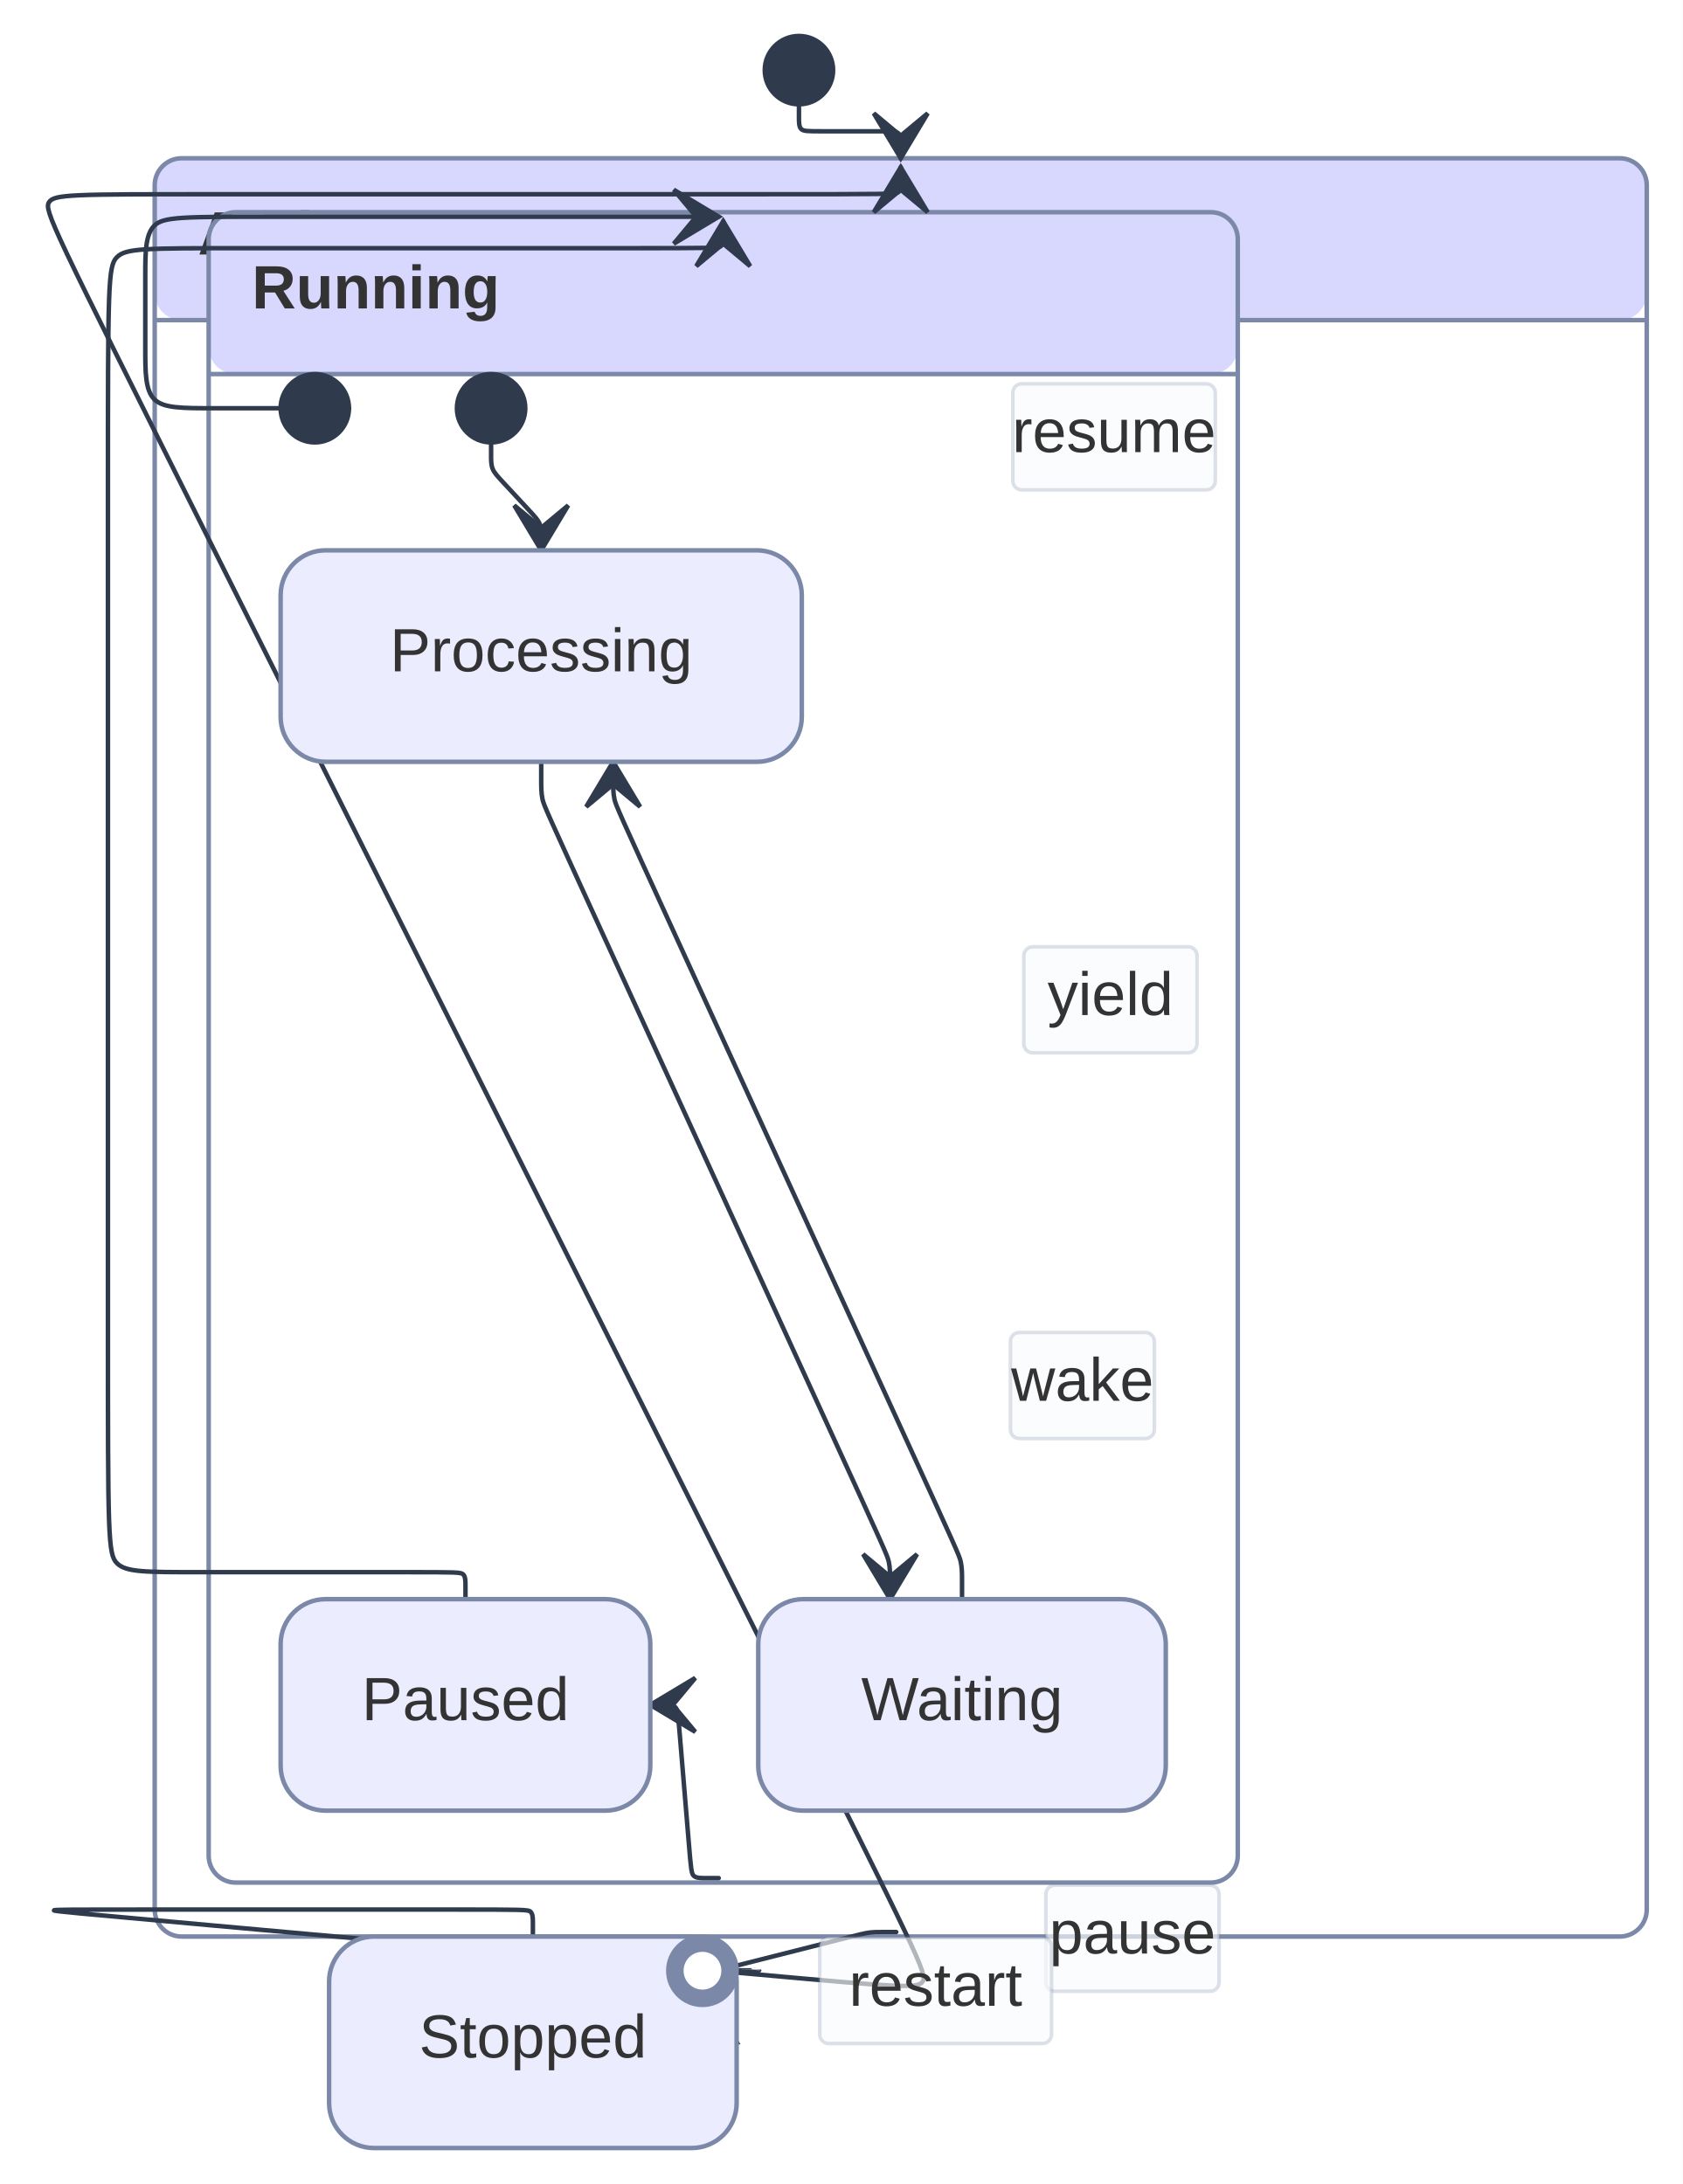
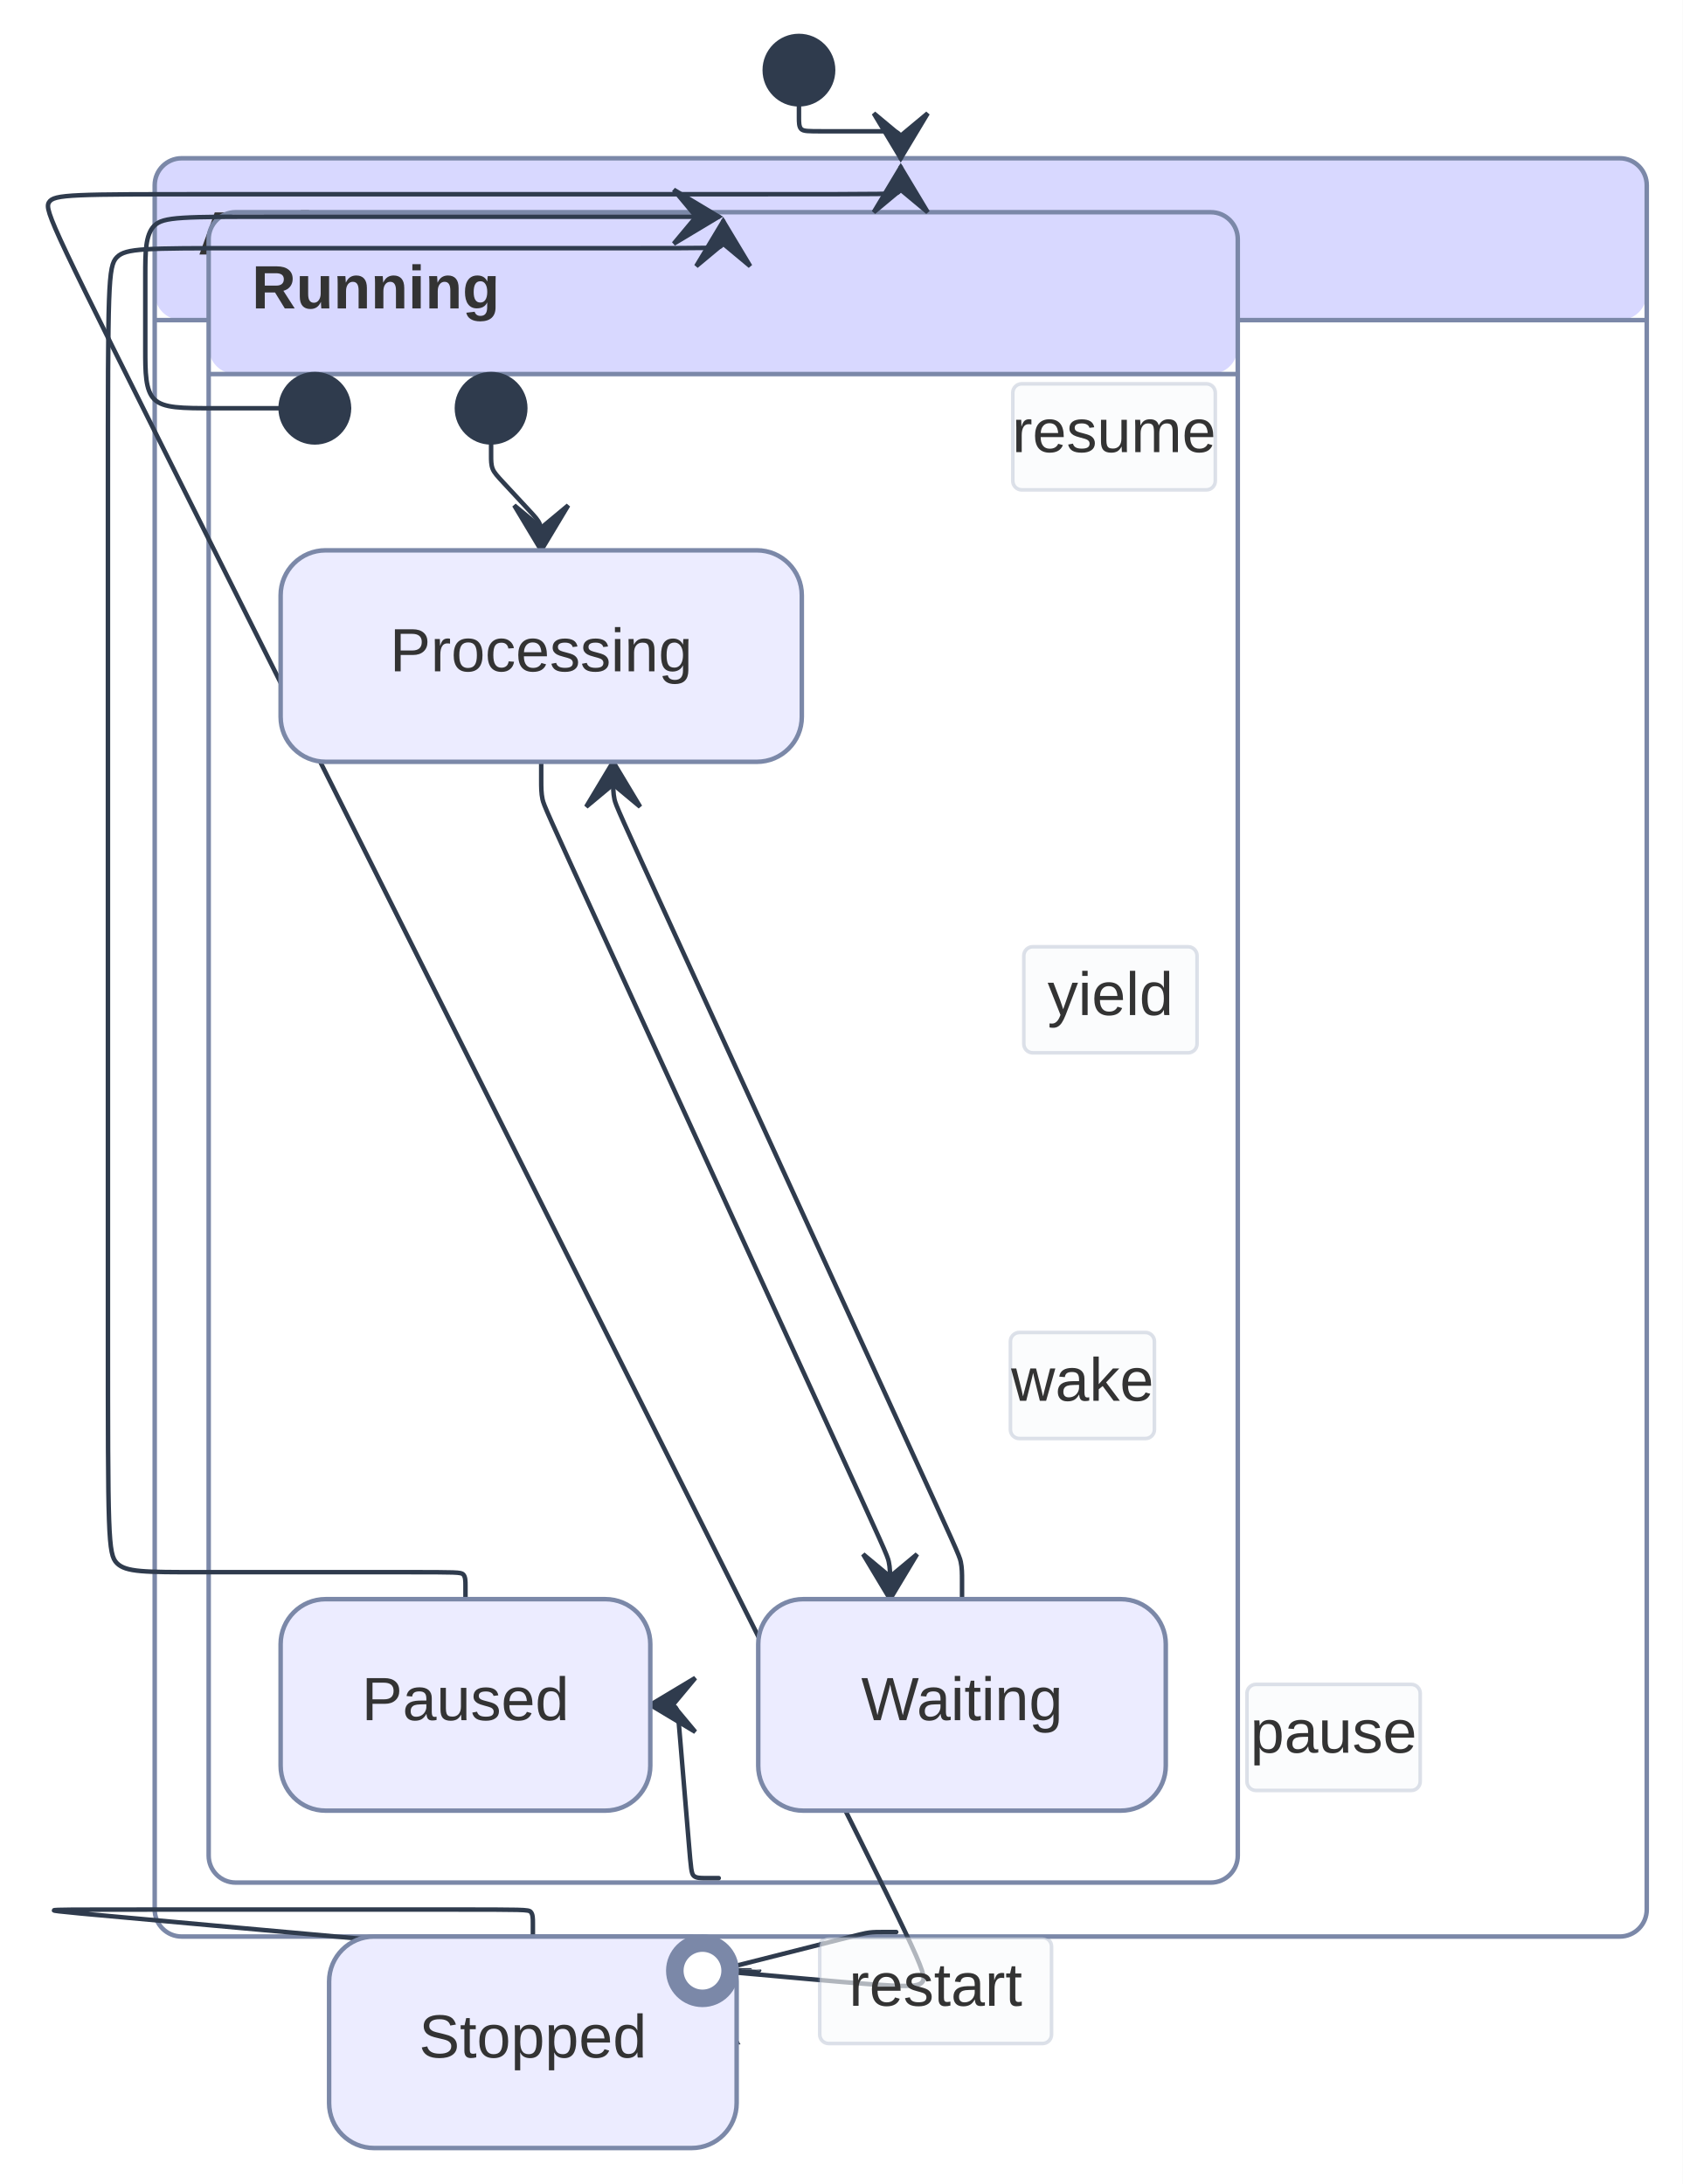
<svg xmlns="http://www.w3.org/2000/svg" width="374.172" height="485.76" viewBox="0 0 374.172 485.76">
  <rect x="0" y="0" width="374.172" height="485.76" fill="#FFFFFF" />
  <defs>
    <marker id="arrow-0" viewBox="0 0 10 10" refX="5" refY="5" markerUnits="userSpaceOnUse" markerWidth="8" markerHeight="8" orient="auto">
      <path d="M 0 0 L 10 5 L 0 10 z" fill="#2F3B4D" stroke="#2F3B4D" stroke-width="1" stroke-dasharray="1,0" />
    </marker>
    <marker id="arrow-start-0" viewBox="0 0 10 10" refX="4.5" refY="5" markerUnits="userSpaceOnUse" markerWidth="8" markerHeight="8" orient="auto">
      <path d="M 0 5 L 10 10 L 10 0 z" fill="#2F3B4D" stroke="#2F3B4D" stroke-width="1" stroke-dasharray="1,0" />
    </marker>
    <marker id="arrow-state-0" viewBox="0 0 20 14" refX="19" refY="7" markerUnits="userSpaceOnUse" markerWidth="20" markerHeight="14" orient="auto">
      <path d="M 19 7 L 9 13 L 14 7 L 9 1 Z" fill="#2F3B4D" stroke="#2F3B4D" stroke-width="1" stroke-dasharray="1,0" />
    </marker>
  </defs>
  <rect x="34.40" y="35.20" width="331.77" height="36.00" rx="6" ry="6" fill="hsl(240, 100%, 92.275%)" stroke="none" />
  <rect x="34.40" y="71.20" width="331.77" height="359.52" fill="hsl(240, 88%, 100%)" stroke="none" />
  <line x1="34.40" y1="71.20" x2="366.17" y2="71.20" stroke="#7B88A8" stroke-width="1" />
  <rect x="34.40" y="35.20" width="331.77" height="395.52" rx="6" ry="6" fill="none" stroke="#7B88A8" stroke-width="1" />
  <text x="44.00" y="56.60" text-anchor="start" font-family="'trebuchet ms', verdana, arial, sans-serif" font-size="13.6" fill="#333333" font-weight="600">
    <tspan x="44.00" dy="0.00">Active</tspan>
  </text>
  <rect x="46.40" y="47.20" width="228.83" height="36.00" rx="6" ry="6" fill="hsl(240, 100%, 92.275%)" stroke="none" />
  <rect x="46.40" y="83.20" width="228.83" height="335.52" fill="hsl(240, 88%, 100%)" stroke="none" />
  <line x1="46.40" y1="83.20" x2="275.23" y2="83.20" stroke="#7B88A8" stroke-width="1" />
  <rect x="46.40" y="47.20" width="228.83" height="371.52" rx="6" ry="6" fill="none" stroke="#7B88A8" stroke-width="1" />
  <text x="56.00" y="68.60" text-anchor="start" font-family="'trebuchet ms', verdana, arial, sans-serif" font-size="13.6" fill="#333333" font-weight="600">
    <tspan x="56.00" dy="0.00">Running</tspan>
  </text>
  <path d="M 177.655,23.200L 177.655,23.700C177.655,24.200,177.655,25.200,177.655,26.200C177.655,27.200,177.655,28.200,178.155,28.700C178.655,29.200,179.655,29.200,182.927,29.200C186.199,29.200,191.742,29.200,195.014,29.200C198.286,29.200,199.286,29.200,199.786,29.700C200.286,30.200,200.286,31.200,200.286,32.200C200.286,33.200,200.286,34.200,200.286,34.700L 200.286,35.200" fill="none" stroke="#2F3B4D" stroke-width="1" marker-end="url(#arrow-state-0)" stroke-linecap="round" stroke-linejoin="round" />
  <path d="M 77.600,90.800L 72.051,90.800C66.502,90.800,55.405,90.800,47.856,90.800C40.307,90.800,36.307,90.800,34.307,88.800C32.307,86.800,32.307,82.800,32.307,77.700C32.307,72.600,32.307,66.400,32.307,61.300C32.307,56.200,32.307,52.200,34.307,50.200C36.307,48.200,40.307,48.200,61.558,48.200C82.809,48.200,121.311,48.200,140.563,48.200L 159.814,48.200" fill="none" stroke="#2F3B4D" stroke-width="1" marker-end="url(#arrow-state-0)" stroke-linecap="round" stroke-linejoin="round" />
  <path d="M 159.814,417.720L 159.314,417.720C158.814,417.720,157.814,417.720,156.814,417.720C155.814,417.720,154.814,417.720,154.272,417.222C153.731,416.723,153.648,415.727,153.154,409.805C152.661,403.883,151.757,393.037,151.263,387.115C150.770,381.193,150.687,380.197,150.145,379.698C149.604,379.200,148.604,379.200,147.604,379.200C146.604,379.200,145.604,379.200,145.104,379.200L 144.604,379.200" fill="none" stroke="#2F3B4D" stroke-width="1" marker-end="url(#arrow-state-0)" stroke-linecap="round" stroke-linejoin="round" />
-   <rect x="232.55" y="419.30" width="38.53" height="23.60" rx="2" ry="2" fill="rgba(248,250,252, 0.92)" fill-opacity="0.70" stroke="#7B88A8" stroke-opacity="0.25" stroke-width="0.8" />
-   <text x="251.81" y="434.50" text-anchor="middle" font-family="'trebuchet ms', verdana, arial, sans-serif" font-size="13.6" fill="#333333">
-     <tspan x="251.81" dy="0.00">pause</tspan>
+   <rect x="277.27" y="374.63" width="38.53" height="23.60" rx="2" ry="2" fill="rgba(248,250,252, 0.92)" fill-opacity="0.70" stroke="#7B88A8" stroke-opacity="0.25" stroke-width="0.8" />
+   <text x="296.53" y="389.83" text-anchor="middle" font-family="'trebuchet ms', verdana, arial, sans-serif" font-size="13.6" fill="#333333">
+     <tspan x="296.53" dy="0.00">pause</tspan>
  </text>
  <path d="M 103.502,355.680L 103.502,355.180C103.502,354.680,103.502,353.680,103.502,352.680C103.502,351.680,103.502,350.680,103.002,350.180C102.502,349.680,101.502,349.680,90.251,349.680C79.001,349.680,57.501,349.680,44.750,349.680C32.000,349.680,28.000,349.680,26.000,347.680C24.000,345.680,24.000,341.680,24.000,294.600C24.000,247.520,24.000,157.360,24.000,110.280C24.000,63.200,24.000,59.200,26.000,57.200C28.000,55.200,32.000,55.200,54.302,55.200C76.605,55.200,117.209,55.200,138.011,55.200C158.814,55.200,159.814,55.200,160.314,54.700C160.814,54.200,160.814,53.200,160.814,52.200C160.814,51.200,160.814,50.200,160.814,49.700L 160.814,49.200" fill="none" stroke="#2F3B4D" stroke-width="1" marker-end="url(#arrow-state-0)" stroke-linecap="round" stroke-linejoin="round" />
  <rect x="225.20" y="85.36" width="45.04" height="23.60" rx="2" ry="2" fill="rgba(248,250,252, 0.92)" fill-opacity="0.70" stroke="#7B88A8" stroke-opacity="0.25" stroke-width="0.8" />
  <text x="247.72" y="100.56" text-anchor="middle" font-family="'trebuchet ms', verdana, arial, sans-serif" font-size="13.6" fill="#333333">
    <tspan x="247.72" dy="0.00">resume</tspan>
  </text>
  <path d="M 109.200,98.400L 109.200,98.900C109.200,99.400,109.200,100.400,109.200,101.400C109.200,102.400,109.200,103.400,109.540,104.266C109.880,105.133,110.561,105.866,112.078,107.499C113.595,109.133,115.948,111.667,117.465,113.301C118.982,114.934,119.662,115.667,120.003,116.534C120.343,117.400,120.343,118.400,120.343,119.400C120.343,120.400,120.343,121.400,120.343,121.900L 120.343,122.400" fill="none" stroke="#2F3B4D" stroke-width="1" marker-end="url(#arrow-state-0)" stroke-linecap="round" stroke-linejoin="round" />
  <path d="M 120.343,169.440L 120.343,170.140C120.343,170.840,120.343,172.240,120.343,173.640C120.343,175.040,120.343,176.440,120.634,177.776C120.926,179.113,121.508,180.386,134.146,207.989C146.783,235.593,171.475,289.527,184.113,317.131C196.750,344.734,197.333,346.007,197.624,347.344C197.916,348.680,197.916,350.080,197.916,351.480C197.916,352.880,197.916,354.280,197.916,354.980L 197.916,355.680" fill="none" stroke="#2F3B4D" stroke-width="1" marker-end="url(#arrow-state-0)" stroke-linecap="round" stroke-linejoin="round" />
  <rect x="227.65" y="210.57" width="38.53" height="23.60" rx="2" ry="2" fill="rgba(248,250,252, 0.92)" fill-opacity="0.70" stroke="#7B88A8" stroke-opacity="0.25" stroke-width="0.8" />
  <text x="246.92" y="225.77" text-anchor="middle" font-family="'trebuchet ms', verdana, arial, sans-serif" font-size="13.6" fill="#333333">
    <tspan x="246.92" dy="0.00">yield</tspan>
  </text>
  <path d="M 213.916,355.680L 213.916,354.980C213.916,354.280,213.916,352.880,213.916,351.480C213.916,350.080,213.916,348.680,213.624,347.344C213.333,346.007,212.750,344.734,200.113,317.131C187.475,289.527,162.783,235.593,150.146,207.989C137.508,180.386,136.926,179.113,136.634,177.776C136.343,176.440,136.343,175.040,136.343,173.640C136.343,172.240,136.343,170.840,136.343,170.140L 136.343,169.440" fill="none" stroke="#2F3B4D" stroke-width="1" marker-end="url(#arrow-state-0)" stroke-linecap="round" stroke-linejoin="round" />
  <rect x="224.67" y="296.36" width="32.03" height="23.60" rx="2" ry="2" fill="rgba(248,250,252, 0.92)" fill-opacity="0.70" stroke="#7B88A8" stroke-opacity="0.25" stroke-width="0.8" />
  <text x="240.69" y="311.56" text-anchor="middle" font-family="'trebuchet ms', verdana, arial, sans-serif" font-size="13.6" fill="#333333">
    <tspan x="240.69" dy="0.00">wake</tspan>
  </text>
  <path d="M 199.286,429.720L 198.786,429.720C198.286,429.720,197.286,429.720,196.286,429.720C195.286,429.720,194.286,429.720,193.301,429.843C192.316,429.965,191.347,430.211,184.728,431.887C178.108,433.562,165.839,436.669,157.765,438.713C149.691,440.757,145.814,441.738,145.644,443.161C145.475,444.584,149.014,446.449,152.659,448.369C156.303,450.289,160.053,452.264,161.928,453.252L 163.803,454.240" fill="none" stroke="#2F3B4D" stroke-width="1" marker-end="url(#arrow-state-0)" stroke-linecap="round" stroke-linejoin="round" />
  <rect x="125.92" y="430.92" width="32.03" height="23.60" rx="2" ry="2" fill="rgba(248,250,252, 0.92)" fill-opacity="0.70" stroke="#7B88A8" stroke-opacity="0.25" stroke-width="0.8" />
  <text x="141.94" y="446.12" text-anchor="middle" font-family="'trebuchet ms', verdana, arial, sans-serif" font-size="13.6" fill="#333333">
    <tspan x="141.94" dy="0.00">stop</tspan>
  </text>
  <path d="M 118.491,430.720L 118.491,430.220C118.491,429.720,118.491,428.720,118.491,427.720C118.491,426.720,118.491,425.720,117.991,425.220C117.491,424.720,116.491,424.720,100.076,424.720C83.661,424.720,51.830,424.720,33.915,424.720C16.000,424.720,12.000,424.720,11.992,424.899C11.984,425.078,15.968,425.437,47.316,428.258C78.664,431.078,137.375,436.362,168.723,439.182C200.071,442.003,204.055,442.362,205.152,440.752C206.248,439.143,204.457,435.567,172.013,370.768C139.568,305.970,76.471,179.950,44.026,115.152C11.582,50.353,9.791,46.777,10.895,44.988C12.000,43.200,16.000,43.200,47.548,43.200C79.095,43.200,138.191,43.200,168.238,43.200C198.286,43.200,199.286,43.200,199.786,42.700C200.286,42.200,200.286,41.200,200.286,40.200C200.286,39.200,200.286,38.200,200.286,37.700L 200.286,37.200" fill="none" stroke="#2F3B4D" stroke-width="1" marker-end="url(#arrow-state-0)" stroke-linecap="round" stroke-linejoin="round" />
  <rect x="182.27" y="430.92" width="51.55" height="23.60" rx="2" ry="2" fill="rgba(248,250,252, 0.92)" fill-opacity="0.70" stroke="#7B88A8" stroke-opacity="0.25" stroke-width="0.8" />
  <text x="208.04" y="446.12" text-anchor="middle" font-family="'trebuchet ms', verdana, arial, sans-serif" font-size="13.6" fill="#333333">
    <tspan x="208.04" dy="0.00">restart</tspan>
  </text>
  <path d="M 163.803,438.240L 164.303,438.240C164.803,438.240,165.803,438.240,166.803,438.240C167.803,438.240,168.803,438.240,168.803,438.241C168.804,438.243,167.804,438.246,163.770,438.258C159.737,438.270,152.670,438.290,148.637,438.302C144.604,438.314,143.604,438.317,143.604,438.319C143.604,438.320,144.604,438.320,145.604,438.320C146.604,438.320,147.604,438.320,148.104,438.320L 148.604,438.320" fill="none" stroke="#2F3B4D" stroke-width="1" marker-end="url(#arrow-state-0)" stroke-linecap="round" stroke-linejoin="round" />
  <rect x="62.40" y="355.68" width="82.20" height="47.04" rx="10" ry="10" fill="#ECECFF" stroke="#7B88A8" stroke-width="1" stroke-linejoin="round" stroke-linecap="round" />
  <text x="103.50" y="382.60" text-anchor="middle" font-family="'trebuchet ms', verdana, arial, sans-serif" font-size="13.6" fill="#333333">
    <tspan x="103.50" dy="0.00">Paused</tspan>
  </text>
  <rect x="62.40" y="122.40" width="115.89" height="47.04" rx="10" ry="10" fill="#ECECFF" stroke="#7B88A8" stroke-width="1" stroke-linejoin="round" stroke-linecap="round" />
  <text x="120.34" y="149.32" text-anchor="middle" font-family="'trebuchet ms', verdana, arial, sans-serif" font-size="13.6" fill="#333333">
    <tspan x="120.34" dy="0.00">Processing</tspan>
  </text>
  <rect x="73.18" y="430.72" width="90.62" height="47.04" rx="10" ry="10" fill="#ECECFF" stroke="#7B88A8" stroke-width="1" stroke-linejoin="round" stroke-linecap="round" />
  <text x="118.49" y="457.64" text-anchor="middle" font-family="'trebuchet ms', verdana, arial, sans-serif" font-size="13.6" fill="#333333">
    <tspan x="118.49" dy="0.00">Stopped</tspan>
  </text>
  <rect x="168.60" y="355.68" width="90.62" height="47.04" rx="10" ry="10" fill="#ECECFF" stroke="#7B88A8" stroke-width="1" stroke-linejoin="round" stroke-linecap="round" />
  <text x="213.92" y="382.60" text-anchor="middle" font-family="'trebuchet ms', verdana, arial, sans-serif" font-size="13.6" fill="#333333">
    <tspan x="213.92" dy="0.00">Waiting</tspan>
  </text>
  <circle cx="156.20" cy="438.32" r="7.60" fill="#7B88A8" stroke="#7B88A8" stroke-width="1" stroke-linejoin="round" stroke-linecap="round" />
  <circle cx="156.20" cy="438.32" r="3.60" fill="#FFFFFF" stroke="#FFFFFF" stroke-width="1.2" stroke-linejoin="round" stroke-linecap="round" />
  <circle cx="177.65" cy="15.60" r="7.60" fill="#2F3B4D" stroke="#2F3B4D" stroke-width="1" stroke-linejoin="round" stroke-linecap="round" />
  <circle cx="70.00" cy="90.80" r="7.60" fill="#2F3B4D" stroke="#2F3B4D" stroke-width="1" stroke-linejoin="round" stroke-linecap="round" />
  <circle cx="109.20" cy="90.80" r="7.60" fill="#2F3B4D" stroke="#2F3B4D" stroke-width="1" stroke-linejoin="round" stroke-linecap="round" />
</svg>
